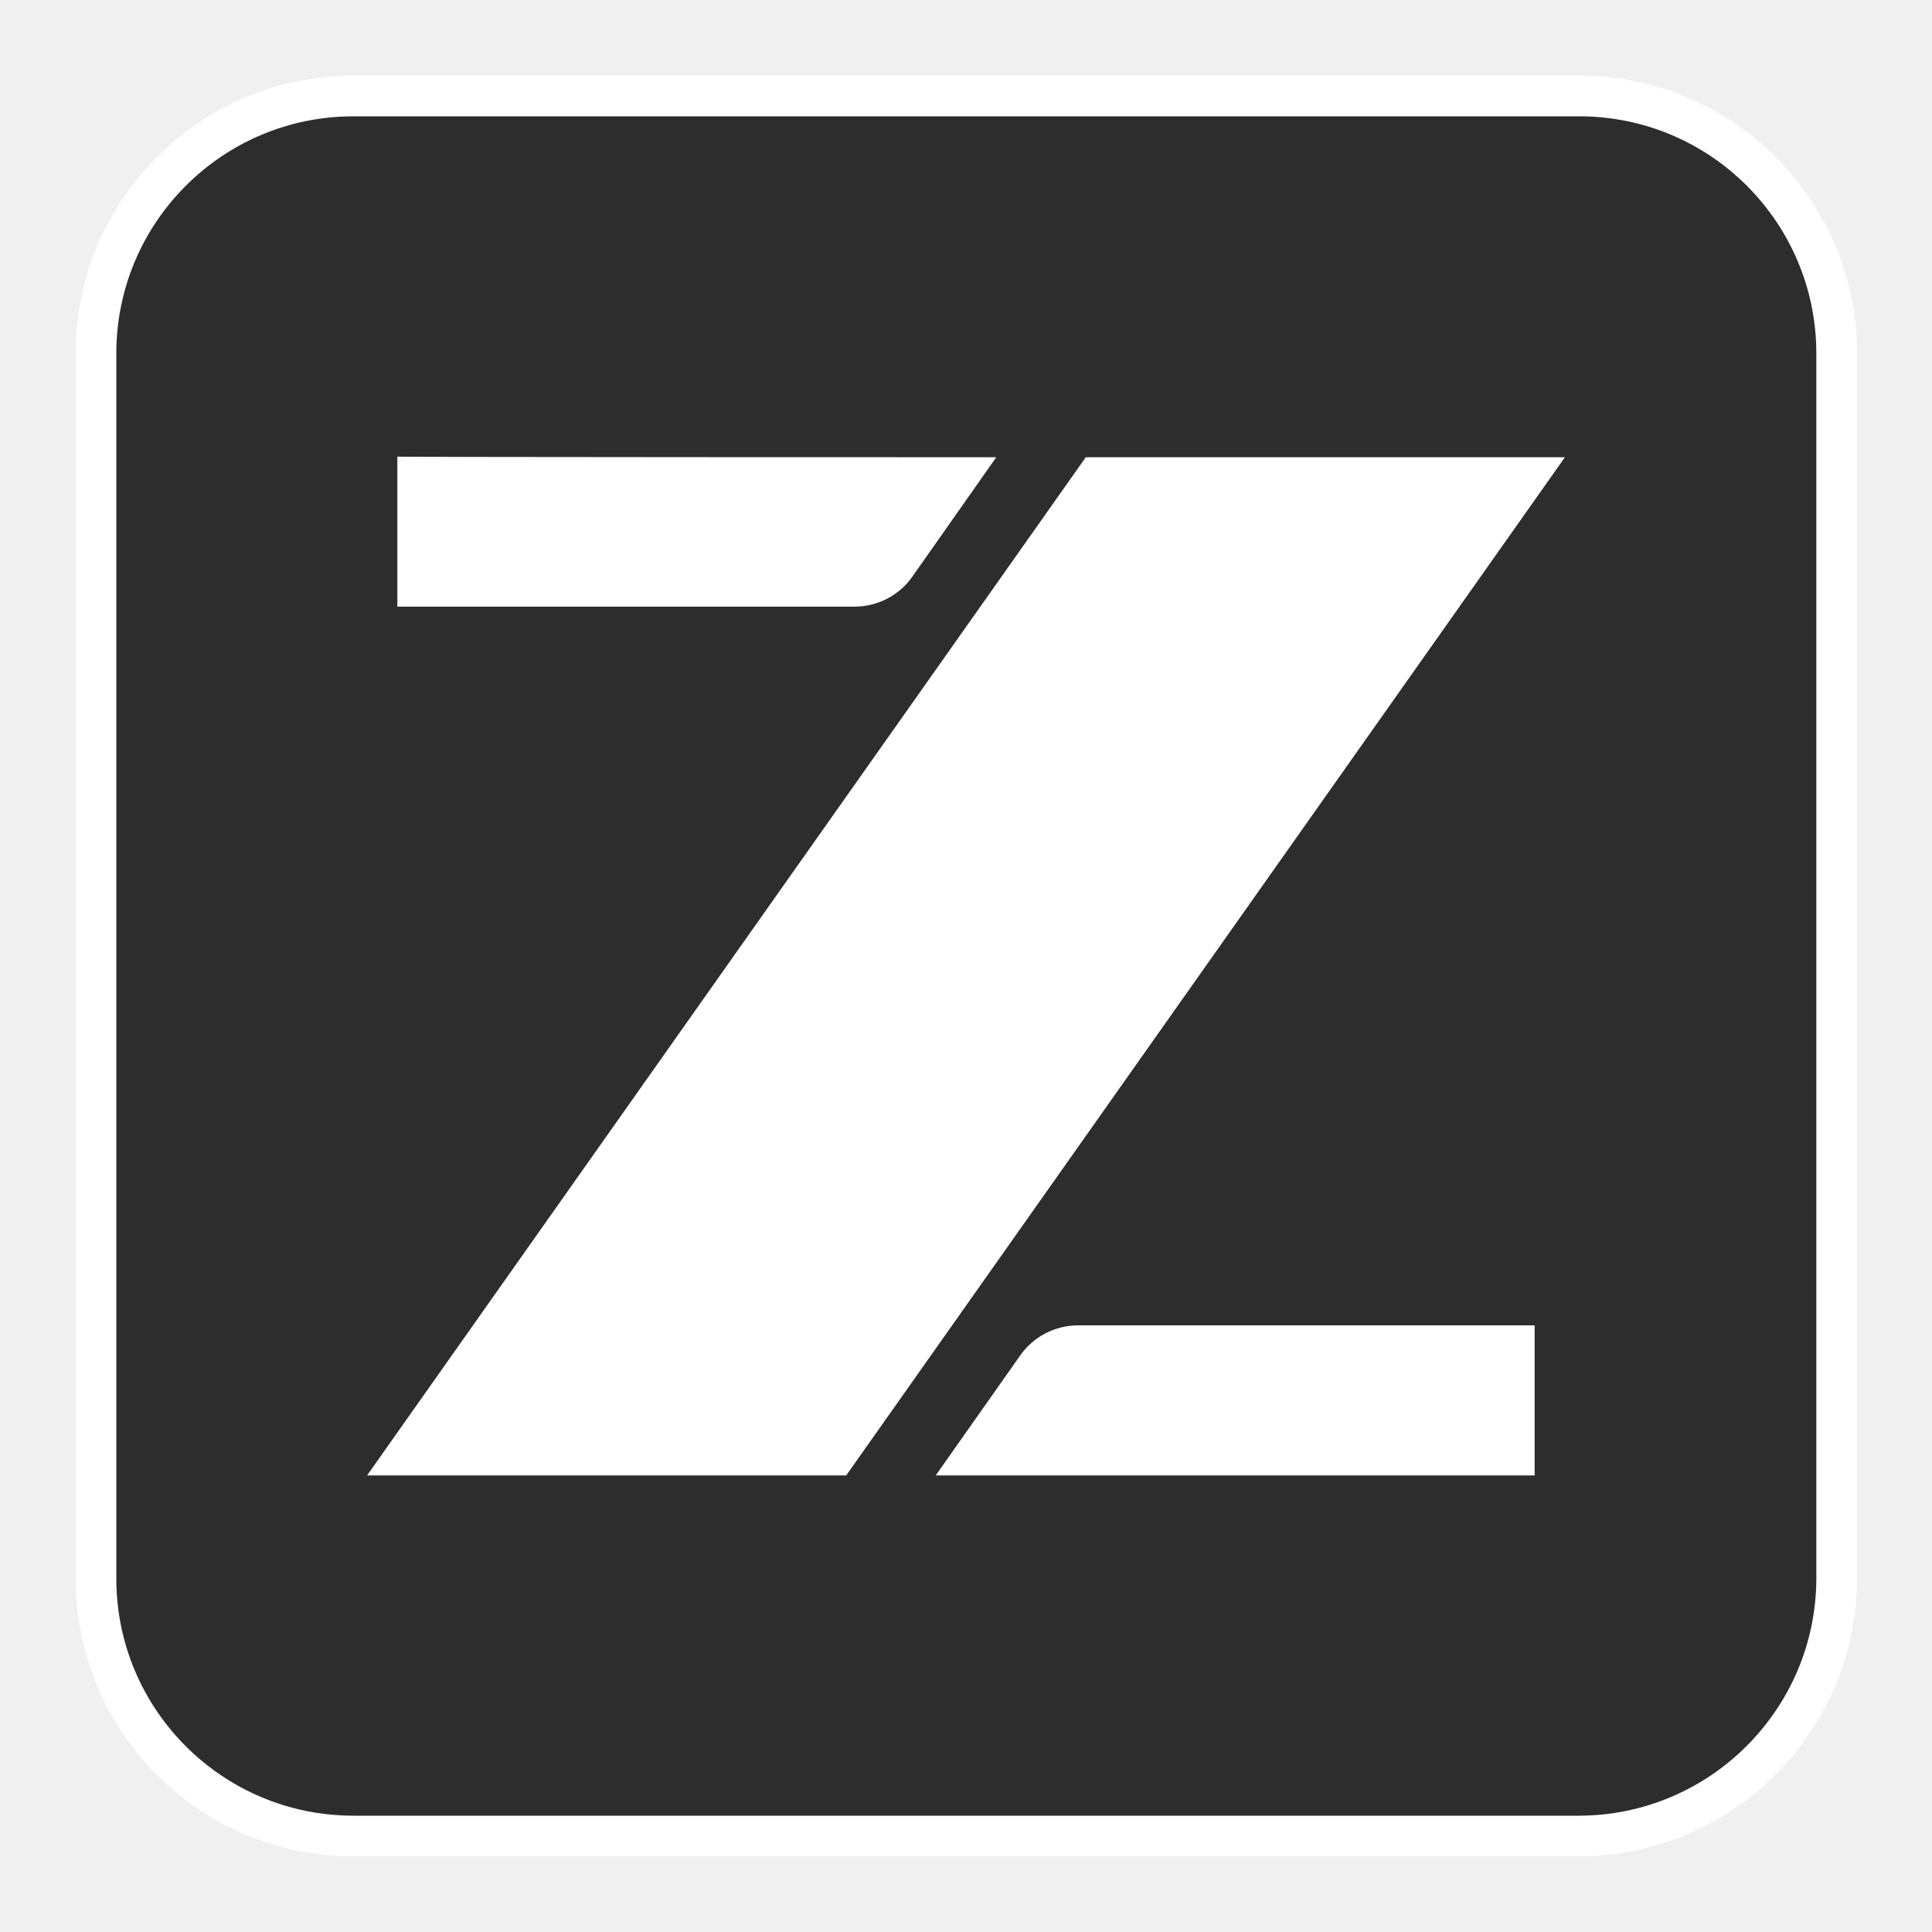
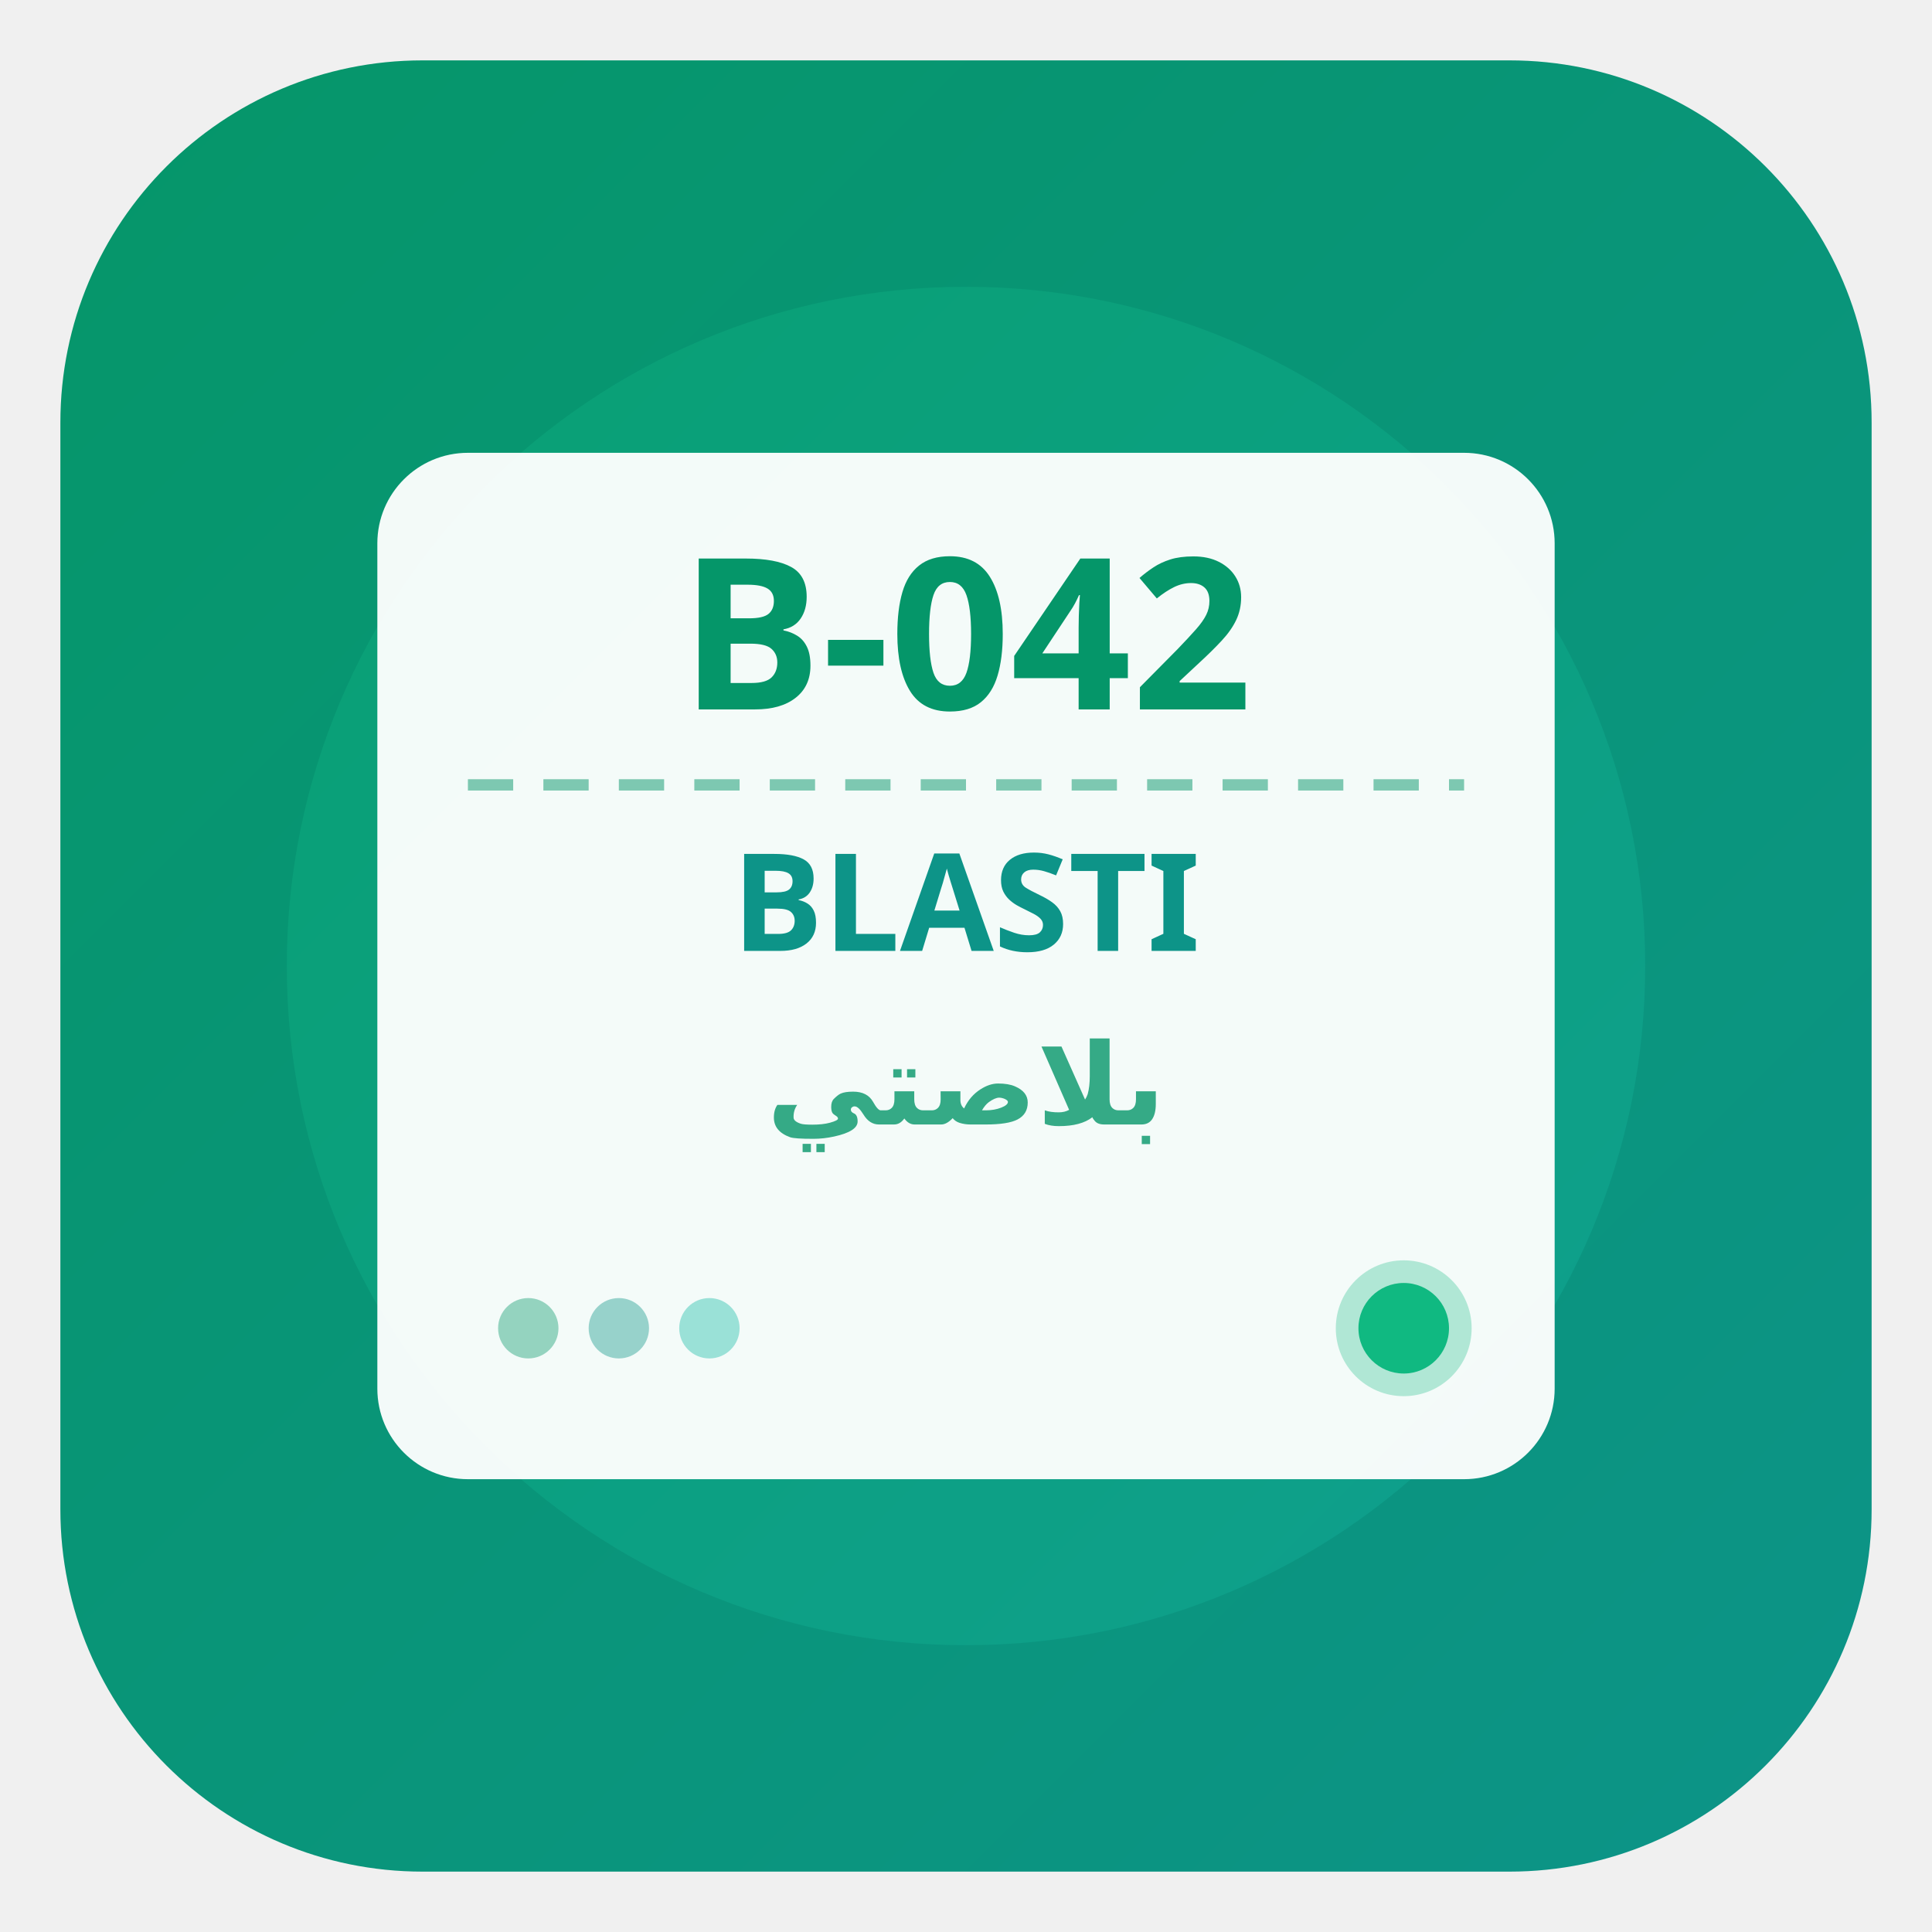
- <svg xmlns="http://www.w3.org/2000/svg" version="1.1" x="0px" y="0px" viewBox="0 0 30 30" style="enable-background:new 0 0 30 30;" xml:space="preserve">
+ <svg xmlns="http://www.w3.org/2000/svg" viewBox="0 0 512 512" fill="none">
  <defs>
-     <style type="text/css">
-     .st194{fill:#2D2D2D;stroke:#FFFFFF;stroke-width:0.632;stroke-miterlimit:10;}
-     .st23{fill:#FFFFFF;}
- 
-     .z-breathe {
-       animation: breathe 2.5s ease-in-out infinite;
-     }
- 
-     @keyframes breathe {
-       0%, 100% { opacity: 0.7; }
-       50% { opacity: 1; }
-     }
-   </style>
+     <linearGradient id="bg" x1="0%" y1="0%" x2="100%" y2="100%">
+       <stop offset="0%" style="stop-color:#059669" />
+       <stop offset="100%" style="stop-color:#0d9488" />
+     </linearGradient>
+     <linearGradient id="accent" x1="0%" y1="0%" x2="100%" y2="100%">
+       <stop offset="0%" style="stop-color:#10b981" />
+       <stop offset="100%" style="stop-color:#14b8a6" />
+     </linearGradient>
  </defs>
-   <g>
-     <path class="st194" d="M24.51,28.51H5.49c-2.21,0-4-1.79-4-4V5.49c0-2.21,1.79-4,4-4h19.03c2.21,0,4,1.79,4,4v19.03     C28.51,26.72,26.72,28.51,24.51,28.51z" />
-     <g class="z-breathe">
-       <path class="st23" d="M15.47,7.1l-1.3,1.85c-0.2,0.29-0.54,0.47-0.9,0.47h-7.1V7.09C6.16,7.1,15.47,7.1,15.47,7.1z" />
-       <polygon class="st23" points="24.3,7.1 13.14,22.91 5.7,22.91 16.86,7.1" />
-       <path class="st23" d="M14.53,22.91l1.31-1.86c0.2-0.29,0.54-0.47,0.9-0.47h7.09v2.33H14.53z" />
-     </g>
+   <rect x="16" y="16" width="480" height="480" rx="96" fill="url(#bg)" />
+   <circle cx="256" cy="256" r="180" fill="url(#accent)" opacity="0.3" />
+   <g transform="translate(100, 120)">
+     <rect x="0" y="0" width="312" height="272" rx="24" fill="white" opacity="0.95" />
+     <line x1="24" y1="88" x2="288" y2="88" stroke="#059669" stroke-width="3" stroke-dasharray="12 8" opacity="0.5" />
+     <text x="156" y="68" text-anchor="middle" font-family="system-ui, sans-serif" font-weight="800" font-size="56" fill="#059669">B-042</text>
+     <text x="156" y="132" text-anchor="middle" font-family="system-ui, sans-serif" font-weight="700" font-size="36" fill="#0d9488">BLASTI</text>
+     <text x="156" y="178" text-anchor="middle" font-family="system-ui, sans-serif" font-weight="600" font-size="30" fill="#059669" opacity="0.8">بلاصتي</text>
+     <circle cx="40" cy="232" r="8" fill="#059669" opacity="0.4" />
+     <circle cx="64" cy="232" r="8" fill="#0d9488" opacity="0.4" />
+     <circle cx="88" cy="232" r="8" fill="#14b8a6" opacity="0.4" />
+     <circle cx="272" cy="232" r="12" fill="#10b981" />
+     <circle cx="272" cy="232" r="18" fill="#10b981" opacity="0.3" />
  </g>
</svg>
